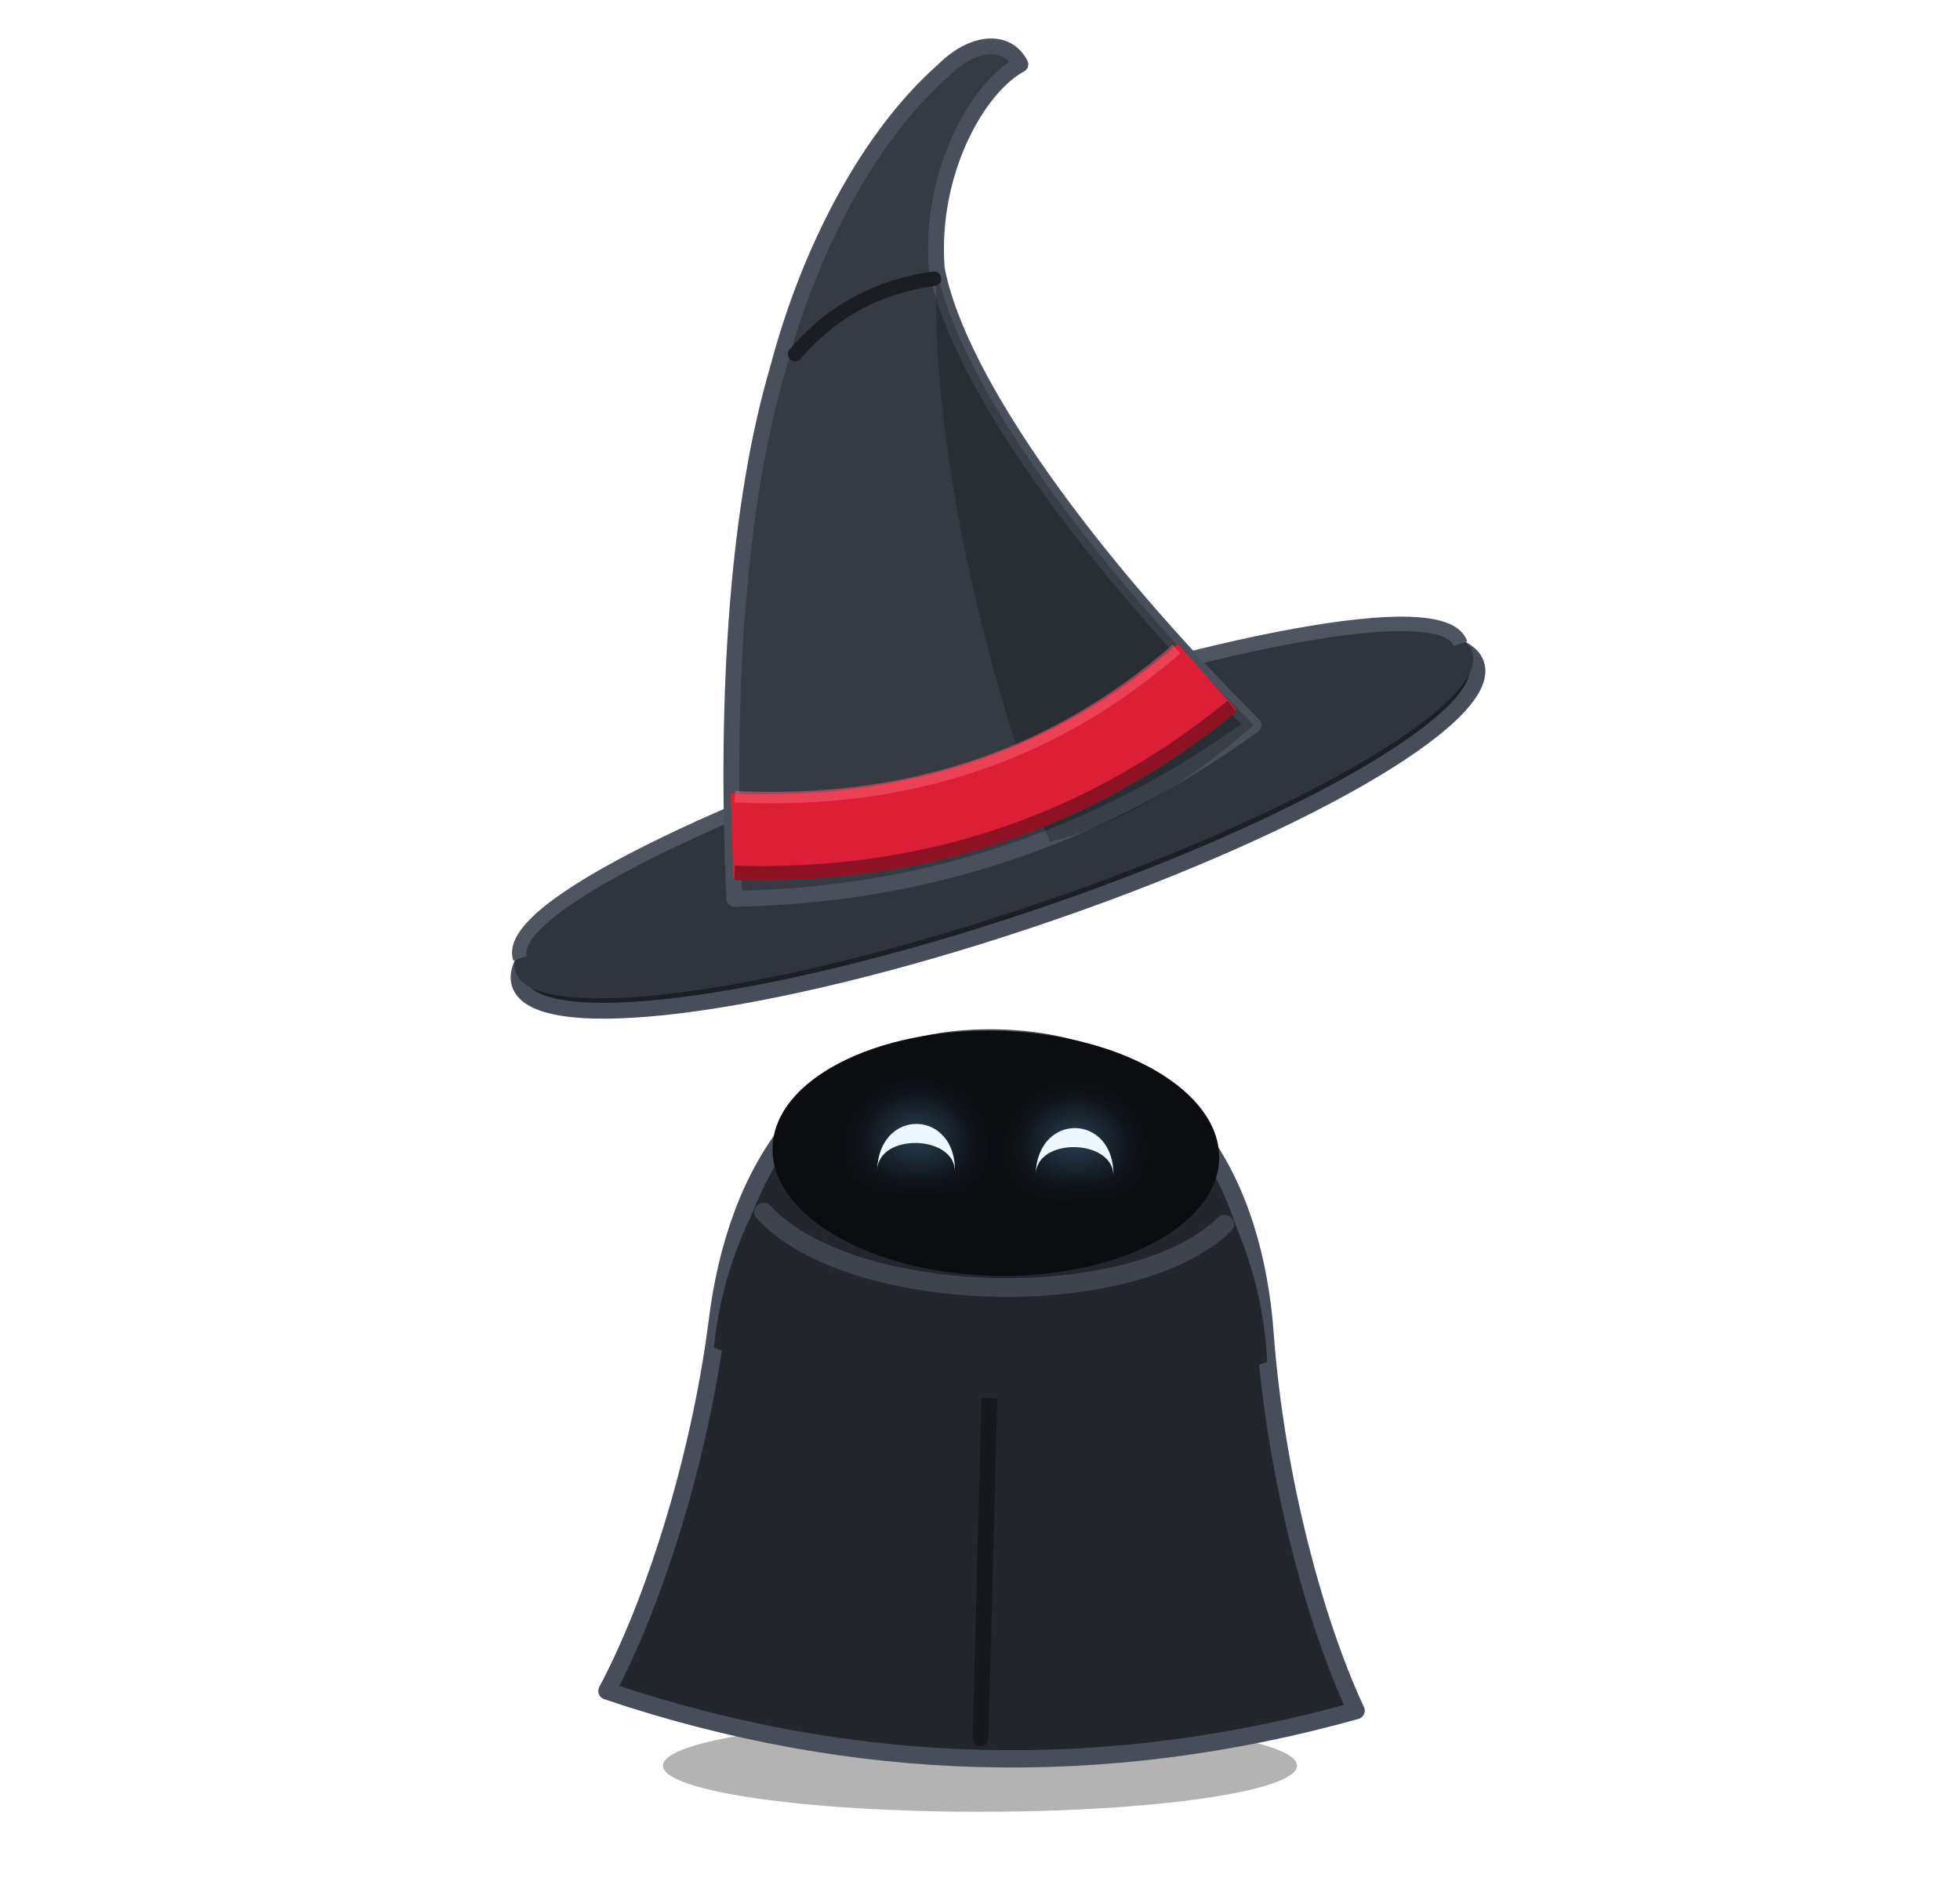
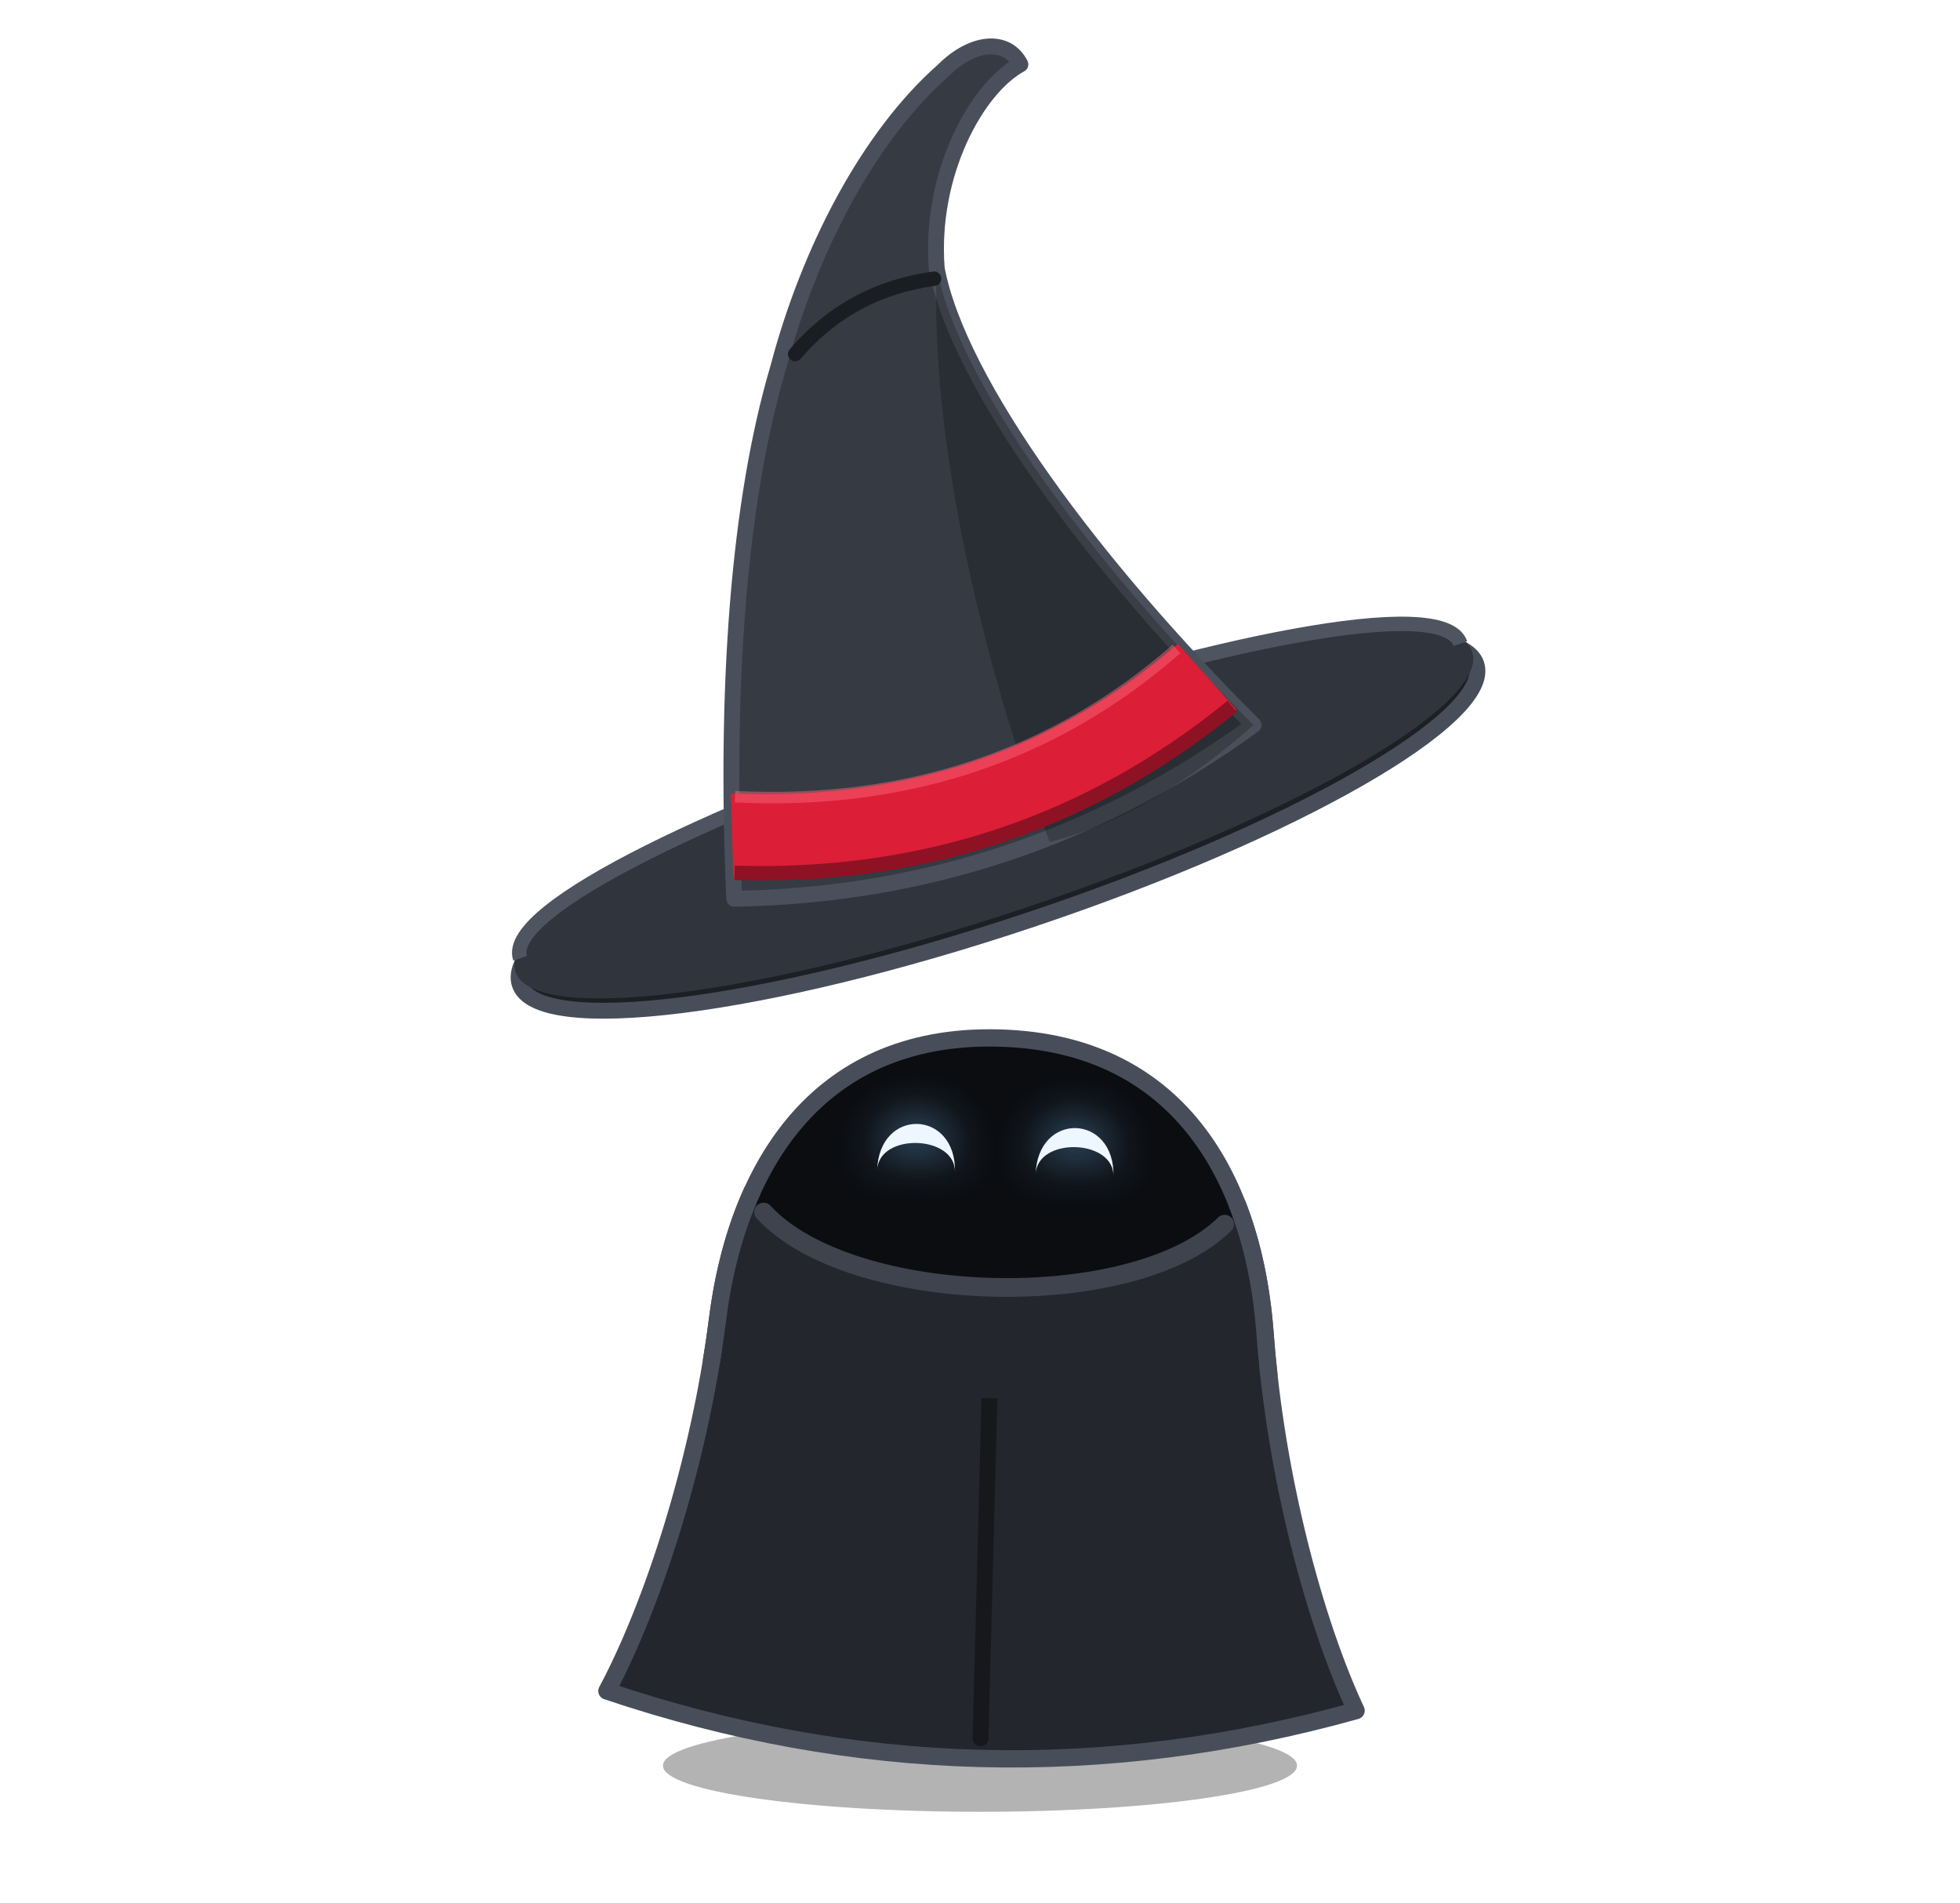
<svg xmlns="http://www.w3.org/2000/svg" width="136" height="132" viewBox="-8 -12 136 132">
  <defs>
    <filter id="wg0" x="-100%" y="-100%" width="300%" height="300%">
      <feGaussianBlur in="SourceAlpha" stdDeviation="1.6" result="b" />
      <feFlood flood-color="#78BEFF" flood-opacity="0.95" />
      <feComposite in2="b" operator="in" />
      <feMerge>
        <feMergeNode />
        <feMergeNode in="SourceGraphic" />
      </feMerge>
    </filter>
  </defs>
  <path d="M38 110.5C38 108.73 47.85 107.3 60 107.3C72.15 107.3 82 108.73 82 110.5C82 112.27 72.15 113.7 60 113.7C47.85 113.7 38 112.27 38 110.5Z" fill="#000000" opacity="0.3" />
  <g transform="translate(60 110) rotate(1.5 0 0) scale(1 1) translate(-60 -110) translate(0 0)">
-     <path d="M60 60C47 60 42 70 41 80C40 90 37 100 34 106Q60 114 86 106C83 100 80 90 79 80C78 70 73 60 60 60Z" fill="#23262C" stroke="#484E59" stroke-width="1.2" stroke-linejoin="round" />
+     <path d="M60 60C47 60 42 70 41 80C40 90 37 100 34 106Q60 114 86 106C83 100 80 90 79 80C78 70 73 60 60 60Z" fill="#23262C" />
    <path d="M60 85L60 108.6" fill="none" stroke="#16181C" stroke-width="1.1" stroke-linecap="round" />
-     <path d="M44.5 68C44.5 63.31 51.44 59.5 60 59.5C68.56 59.5 75.5 63.31 75.5 68C75.5 72.69 68.56 76.5 60 76.5C51.44 76.5 44.5 72.69 44.5 68Z" fill="#0B0D10" />
+     <path d="M60 60C50.32 60 45.08 65.54 42.62 72.5L43.5 72.5C50 79 70 79 76.5 72.5L77.38 72.5C74.92 65.54 69.68 60 60 60Z" fill="#0B0D10" />
+     <path d="M60 60C47 60 42 70 41 80C40 90 37 100 34 106Q60 114 86 106C83 100 80 90 79 80C78 70 73 60 60 60Z" fill="none" stroke="#484E59" stroke-width="1.2" stroke-linejoin="round" />
    <path d="M51.8 69.4C51.8 65.01 57.2 65.01 57.2 69.4C57.2 66.77 51.8 66.77 51.8 69.4Z" fill="#EEF6FF" filter="url(#wg0)" />
    <path d="M62.8 69.4C62.8 65.01 68.2 65.01 68.2 69.4C68.2 66.77 62.8 66.77 62.8 69.4Z" fill="#EEF6FF" filter="url(#wg0)" />
    <path d="M43.5 72C50 78.5 70 78.5 76.5 72C78.2 75.5 79 79 79.2 82Q60 88 40.8 82C41 79 41.8 75.5 43.5 72Z" fill="#23262C" />
+     <path d="M43.2 71C42 73.8 41.31 76.9 41 80C40.9 81 40.78 82 40.64 83M76.8 71C78 73.8 78.69 76.9 79 80C79.1 81 79.22 82 79.36 83" fill="none" stroke="#484E59" stroke-width="1.2" />
    <path d="M44 72.5C50.2 78.9 69.8 78.9 76 72.5" fill="none" stroke="#3E434D" stroke-width="1.3" stroke-linecap="round" />
    <g transform="translate(0 -9.35) rotate(-16 60 56) rotate(-4 25 56)">
      <path d="M25 56.9C25 53.03 40.67 49.9 60 49.9C79.33 49.9 95 53.03 95 56.9C95 60.77 79.33 63.9 60 63.9C40.67 63.9 25 60.77 25 56.9Z" fill="#1C1F24" stroke="#484E59" stroke-width="1.1" />
      <path d="M25 56C25 52.13 40.67 49 60 49C79.33 49 95 52.13 95 56C95 59.87 79.33 63 60 63C40.67 63 25 59.87 25 56Z" fill="#30343C" />
      <path d="M25.6 55.2C25.6 47.8 94.4 47.8 94.4 55.2" fill="none" stroke="#4E5561" stroke-width="1" />
      <path d="M41 56C45 42 50 30 55.6 22C60.2 15 66.6 8.8 73 6.1C75.6 4.8 77.9 5.4 78.2 7.4C74.8 8 69.8 12.6 68.2 19C67.1 27 72 42 79 56Q60 62 41 56Z" fill="#353A43" stroke="#4A505B" stroke-width="1.1" stroke-linejoin="round" />
      <path d="M68.2 19C67.1 27 72 42 79 56Q70 59.8 63 59.2C62.5 46 64 30 68.2 19Z" fill="#000000" opacity="0.22" />
      <path d="M57 21.5Q62 18.5 67.8 19.6" fill="none" stroke="#1A1D22" stroke-width="1" stroke-linecap="round" />
      <path d="M43.1 49Q60 55.5 75.8 49L78.2 54.6Q60 61.4 41.4 54.6Z" fill="#DC1E37" />
      <path d="M43.3 49.3Q60 55.8 75.6 49.3" fill="none" stroke="#FF6B7D" stroke-width="0.8" opacity="0.45" />
      <path d="M41.6 54.3Q60 61.1 78 54.3" fill="none" stroke="#8E1223" stroke-width="1" />
    </g>
  </g>
</svg>
